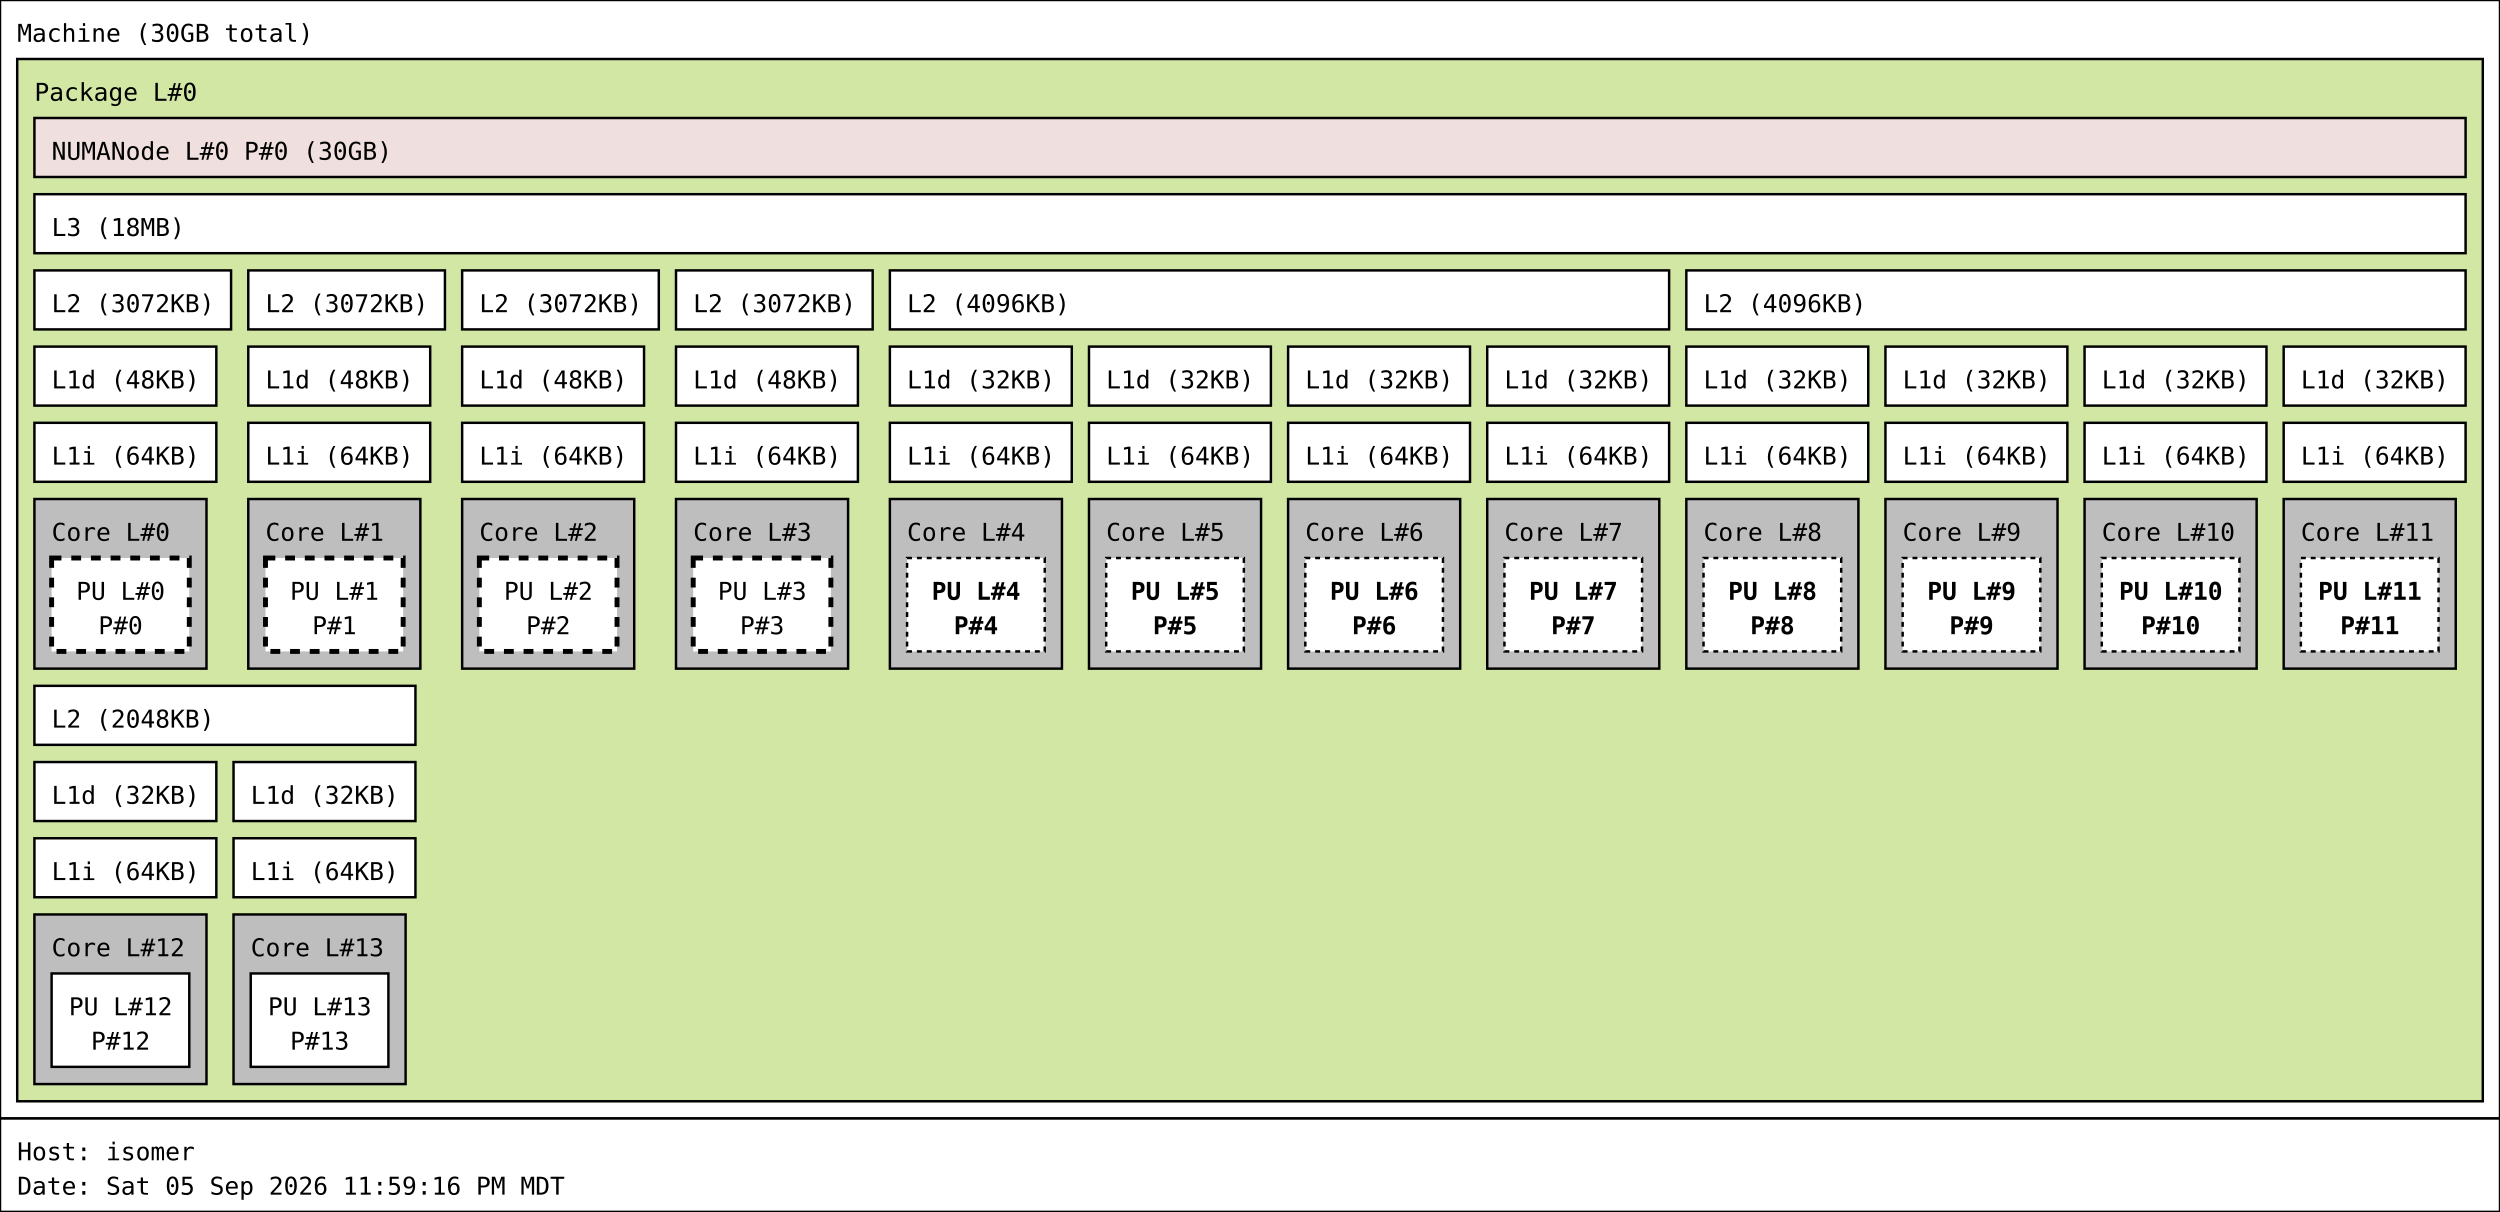
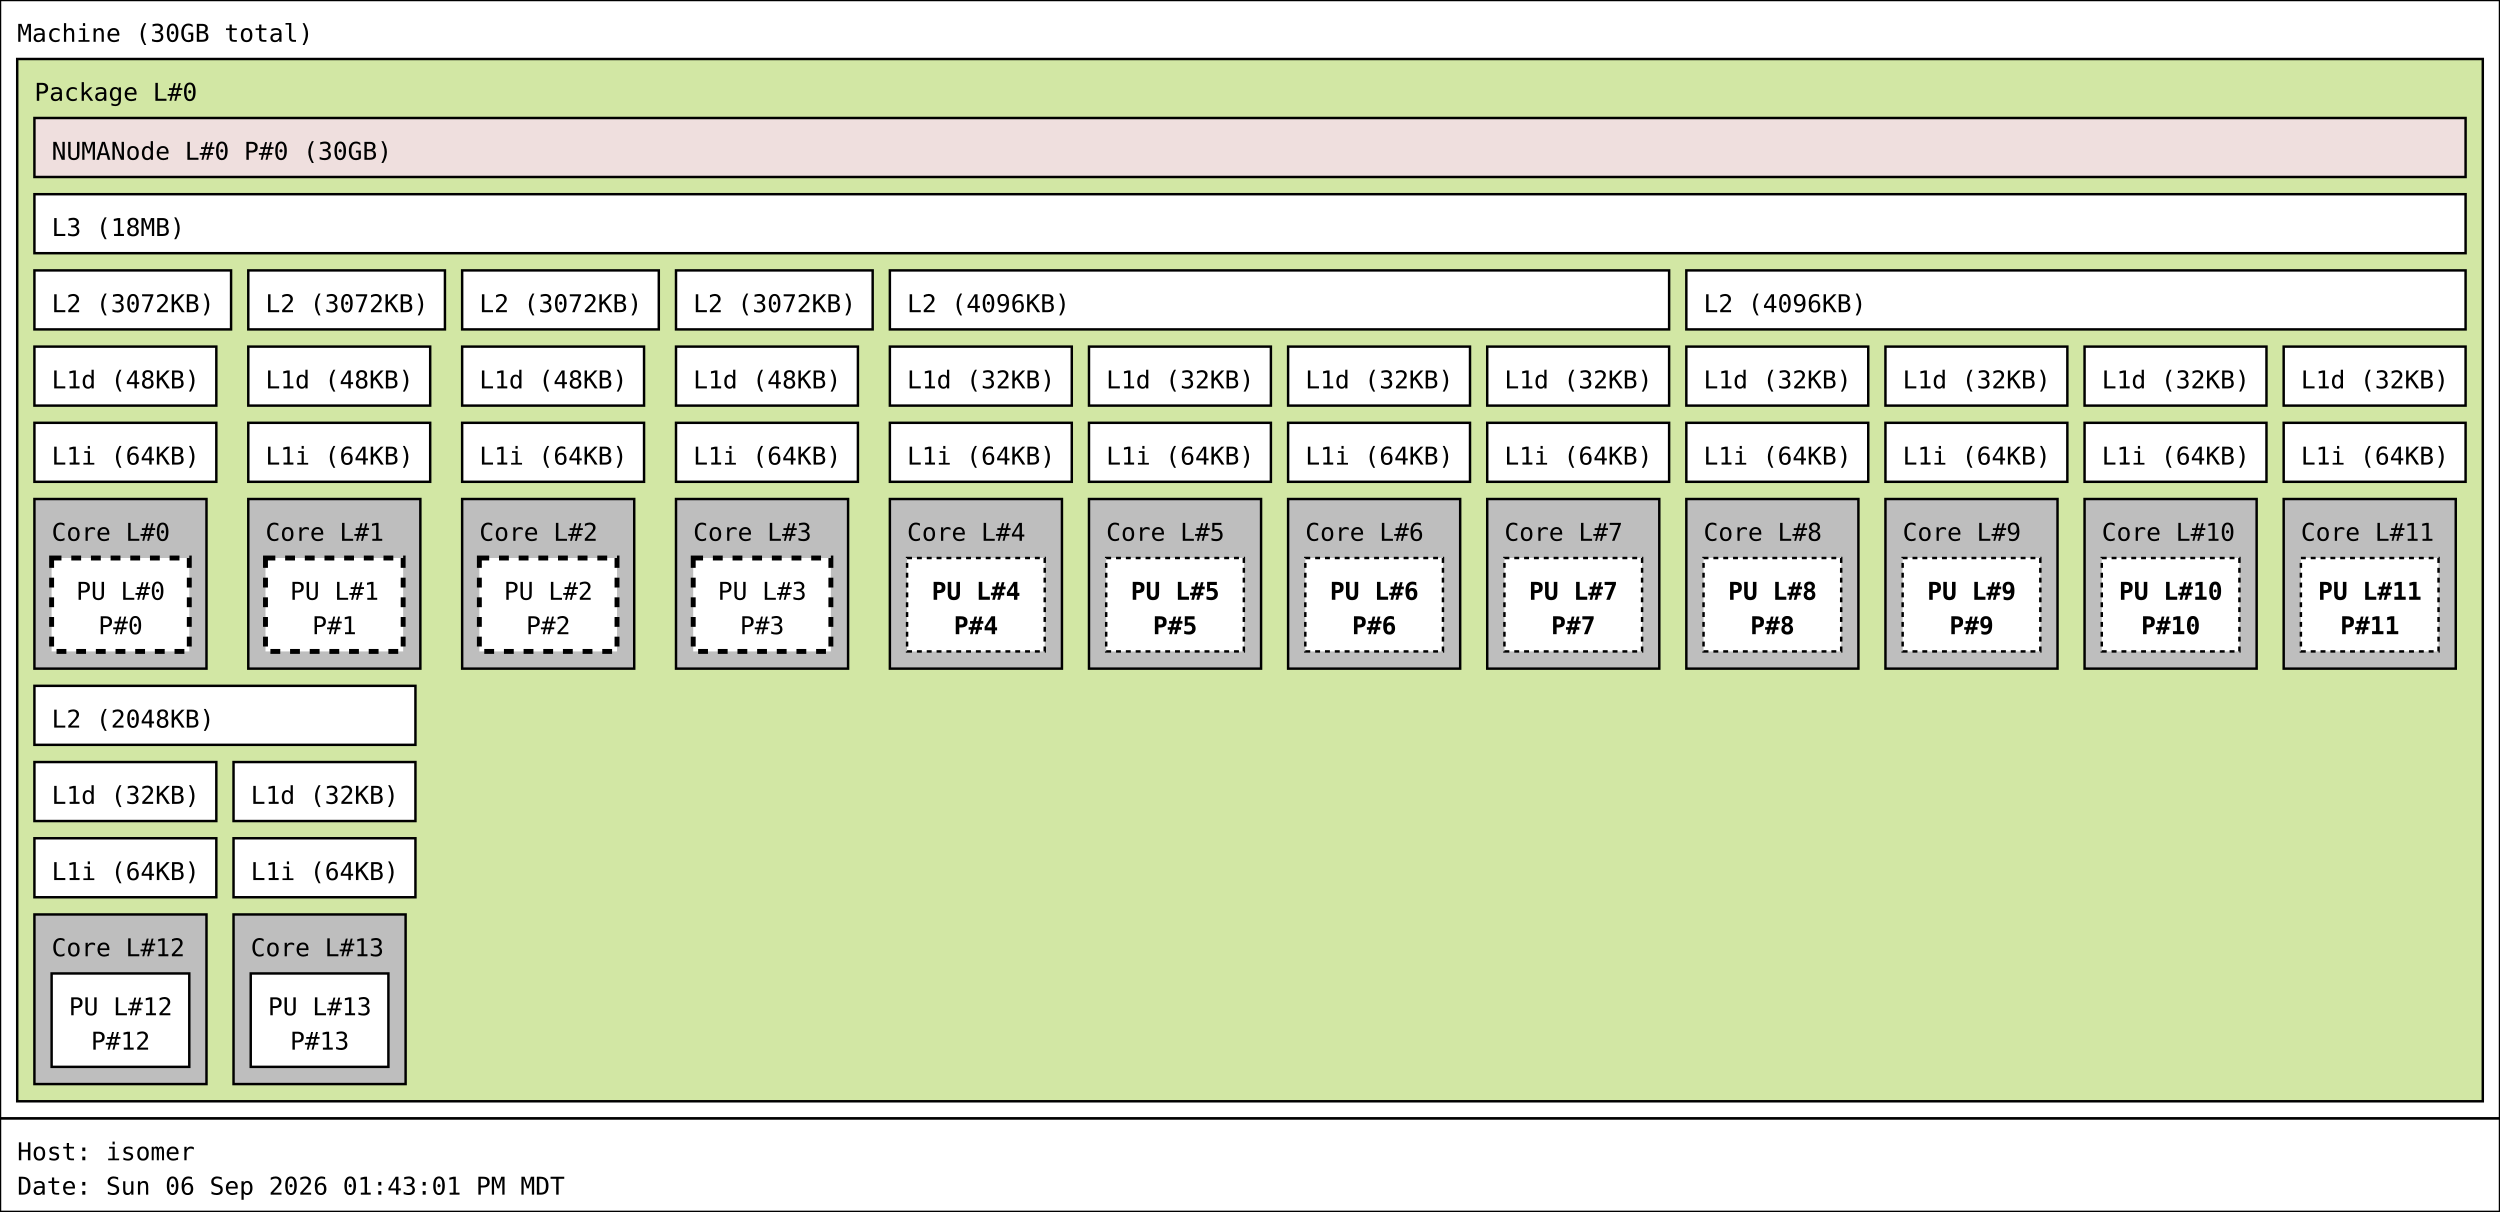
<svg xmlns="http://www.w3.org/2000/svg" width="1017px" height="493px" viewBox="0 0 1017px 493px" version="1.1">
  <rect id="Machine_0_rect" class="Machine" x="0" y="0" width="1017" height="455" fill="rgb(255,255,255)" stroke="rgb(0,0,0)" stroke-width="1" />
  <text id="Machine_0_text" class="Machine" font-family="Monospace" x="7" y="17" fill="rgb(0,0,0)" font-size="10px">Machine (30GB total)</text>
  <rect id="Package_0_rect" class="Package" x="7" y="24" width="1003" height="424" fill="rgb(210,231,164)" stroke="rgb(0,0,0)" stroke-width="1" />
  <text id="Package_0_text" class="Package" font-family="Monospace" x="14" y="41" fill="rgb(0,0,0)" font-size="10px">Package L#0</text>
  <rect id="L3_0_rect" class="L3" x="14" y="79" width="989" height="24" fill="rgb(255,255,255)" stroke="rgb(0,0,0)" stroke-width="1" />
  <text id="L3_0_text" class="L3" font-family="Monospace" x="21" y="96" fill="rgb(0,0,0)" font-size="10px">L3 (18MB)</text>
  <rect id="L2_0_rect" class="L2" x="14" y="110" width="80" height="24" fill="rgb(255,255,255)" stroke="rgb(0,0,0)" stroke-width="1" />
  <text id="L2_0_text" class="L2" font-family="Monospace" x="21" y="127" fill="rgb(0,0,0)" font-size="10px">L2 (3072KB)</text>
  <rect id="L1d_0_rect" class="L1d" x="14" y="141" width="74" height="24" fill="rgb(255,255,255)" stroke="rgb(0,0,0)" stroke-width="1" />
  <text id="L1d_0_text" class="L1d" font-family="Monospace" x="21" y="158" fill="rgb(0,0,0)" font-size="10px">L1d (48KB)</text>
  <rect id="L1i_0_rect" class="L1i" x="14" y="172" width="74" height="24" fill="rgb(255,255,255)" stroke="rgb(0,0,0)" stroke-width="1" />
  <text id="L1i_0_text" class="L1i" font-family="Monospace" x="21" y="189" fill="rgb(0,0,0)" font-size="10px">L1i (64KB)</text>
  <rect id="Core_0_rect" class="Core" x="14" y="203" width="70" height="69" fill="rgb(190,190,190)" stroke="rgb(0,0,0)" stroke-width="1" />
  <text id="Core_0_text" class="Core" font-family="Monospace" x="21" y="220" fill="rgb(0,0,0)" font-size="10px">Core L#0</text>
  <rect id="PU_0_rect" class="PU" x="21" y="227" width="56" height="38" fill="rgb(255,255,255)" stroke="rgb(0,0,0)" stroke-width="2" stroke-dasharray="4" />
  <text id="PU_0_text" class="PU" font-family="Monospace" x="31" y="244" fill="rgb(0,0,0)" font-size="10px">PU L#0</text>
  <text id="PU_0_text_1" class="PU" font-family="Monospace" x="40" y="258" fill="rgb(0,0,0)" font-size="10px">P#0</text>
  <rect id="L2_1_rect" class="L2" x="101" y="110" width="80" height="24" fill="rgb(255,255,255)" stroke="rgb(0,0,0)" stroke-width="1" />
  <text id="L2_1_text" class="L2" font-family="Monospace" x="108" y="127" fill="rgb(0,0,0)" font-size="10px">L2 (3072KB)</text>
  <rect id="L1d_1_rect" class="L1d" x="101" y="141" width="74" height="24" fill="rgb(255,255,255)" stroke="rgb(0,0,0)" stroke-width="1" />
  <text id="L1d_1_text" class="L1d" font-family="Monospace" x="108" y="158" fill="rgb(0,0,0)" font-size="10px">L1d (48KB)</text>
  <rect id="L1i_1_rect" class="L1i" x="101" y="172" width="74" height="24" fill="rgb(255,255,255)" stroke="rgb(0,0,0)" stroke-width="1" />
  <text id="L1i_1_text" class="L1i" font-family="Monospace" x="108" y="189" fill="rgb(0,0,0)" font-size="10px">L1i (64KB)</text>
  <rect id="Core_1_rect" class="Core" x="101" y="203" width="70" height="69" fill="rgb(190,190,190)" stroke="rgb(0,0,0)" stroke-width="1" />
  <text id="Core_1_text" class="Core" font-family="Monospace" x="108" y="220" fill="rgb(0,0,0)" font-size="10px">Core L#1</text>
  <rect id="PU_1_rect" class="PU" x="108" y="227" width="56" height="38" fill="rgb(255,255,255)" stroke="rgb(0,0,0)" stroke-width="2" stroke-dasharray="4" />
  <text id="PU_1_text" class="PU" font-family="Monospace" x="118" y="244" fill="rgb(0,0,0)" font-size="10px">PU L#1</text>
  <text id="PU_1_text_1" class="PU" font-family="Monospace" x="127" y="258" fill="rgb(0,0,0)" font-size="10px">P#1</text>
  <rect id="L2_2_rect" class="L2" x="188" y="110" width="80" height="24" fill="rgb(255,255,255)" stroke="rgb(0,0,0)" stroke-width="1" />
  <text id="L2_2_text" class="L2" font-family="Monospace" x="195" y="127" fill="rgb(0,0,0)" font-size="10px">L2 (3072KB)</text>
  <rect id="L1d_2_rect" class="L1d" x="188" y="141" width="74" height="24" fill="rgb(255,255,255)" stroke="rgb(0,0,0)" stroke-width="1" />
  <text id="L1d_2_text" class="L1d" font-family="Monospace" x="195" y="158" fill="rgb(0,0,0)" font-size="10px">L1d (48KB)</text>
  <rect id="L1i_2_rect" class="L1i" x="188" y="172" width="74" height="24" fill="rgb(255,255,255)" stroke="rgb(0,0,0)" stroke-width="1" />
  <text id="L1i_2_text" class="L1i" font-family="Monospace" x="195" y="189" fill="rgb(0,0,0)" font-size="10px">L1i (64KB)</text>
  <rect id="Core_2_rect" class="Core" x="188" y="203" width="70" height="69" fill="rgb(190,190,190)" stroke="rgb(0,0,0)" stroke-width="1" />
  <text id="Core_2_text" class="Core" font-family="Monospace" x="195" y="220" fill="rgb(0,0,0)" font-size="10px">Core L#2</text>
  <rect id="PU_2_rect" class="PU" x="195" y="227" width="56" height="38" fill="rgb(255,255,255)" stroke="rgb(0,0,0)" stroke-width="2" stroke-dasharray="4" />
  <text id="PU_2_text" class="PU" font-family="Monospace" x="205" y="244" fill="rgb(0,0,0)" font-size="10px">PU L#2</text>
  <text id="PU_2_text_1" class="PU" font-family="Monospace" x="214" y="258" fill="rgb(0,0,0)" font-size="10px">P#2</text>
  <rect id="L2_3_rect" class="L2" x="275" y="110" width="80" height="24" fill="rgb(255,255,255)" stroke="rgb(0,0,0)" stroke-width="1" />
  <text id="L2_3_text" class="L2" font-family="Monospace" x="282" y="127" fill="rgb(0,0,0)" font-size="10px">L2 (3072KB)</text>
  <rect id="L1d_3_rect" class="L1d" x="275" y="141" width="74" height="24" fill="rgb(255,255,255)" stroke="rgb(0,0,0)" stroke-width="1" />
  <text id="L1d_3_text" class="L1d" font-family="Monospace" x="282" y="158" fill="rgb(0,0,0)" font-size="10px">L1d (48KB)</text>
  <rect id="L1i_3_rect" class="L1i" x="275" y="172" width="74" height="24" fill="rgb(255,255,255)" stroke="rgb(0,0,0)" stroke-width="1" />
  <text id="L1i_3_text" class="L1i" font-family="Monospace" x="282" y="189" fill="rgb(0,0,0)" font-size="10px">L1i (64KB)</text>
  <rect id="Core_3_rect" class="Core" x="275" y="203" width="70" height="69" fill="rgb(190,190,190)" stroke="rgb(0,0,0)" stroke-width="1" />
  <text id="Core_3_text" class="Core" font-family="Monospace" x="282" y="220" fill="rgb(0,0,0)" font-size="10px">Core L#3</text>
  <rect id="PU_3_rect" class="PU" x="282" y="227" width="56" height="38" fill="rgb(255,255,255)" stroke="rgb(0,0,0)" stroke-width="2" stroke-dasharray="4" />
  <text id="PU_3_text" class="PU" font-family="Monospace" x="292" y="244" fill="rgb(0,0,0)" font-size="10px">PU L#3</text>
  <text id="PU_3_text_1" class="PU" font-family="Monospace" x="301" y="258" fill="rgb(0,0,0)" font-size="10px">P#3</text>
  <rect id="L2_4_rect" class="L2" x="362" y="110" width="317" height="24" fill="rgb(255,255,255)" stroke="rgb(0,0,0)" stroke-width="1" />
  <text id="L2_4_text" class="L2" font-family="Monospace" x="369" y="127" fill="rgb(0,0,0)" font-size="10px">L2 (4096KB)</text>
  <rect id="L1d_4_rect" class="L1d" x="362" y="141" width="74" height="24" fill="rgb(255,255,255)" stroke="rgb(0,0,0)" stroke-width="1" />
  <text id="L1d_4_text" class="L1d" font-family="Monospace" x="369" y="158" fill="rgb(0,0,0)" font-size="10px">L1d (32KB)</text>
  <rect id="L1i_4_rect" class="L1i" x="362" y="172" width="74" height="24" fill="rgb(255,255,255)" stroke="rgb(0,0,0)" stroke-width="1" />
  <text id="L1i_4_text" class="L1i" font-family="Monospace" x="369" y="189" fill="rgb(0,0,0)" font-size="10px">L1i (64KB)</text>
  <rect id="Core_4_rect" class="Core" x="362" y="203" width="70" height="69" fill="rgb(190,190,190)" stroke="rgb(0,0,0)" stroke-width="1" />
  <text id="Core_4_text" class="Core" font-family="Monospace" x="369" y="220" fill="rgb(0,0,0)" font-size="10px">Core L#4</text>
  <rect id="PU_4_rect" class="PU" x="369" y="227" width="56" height="38" fill="rgb(255,255,255)" stroke="rgb(0,0,0)" stroke-width="1" stroke-dasharray="2" />
  <text id="PU_4_text" class="PU" font-family="Monospace" font-weight="bold" x="379" y="244" fill="rgb(0,0,0)" font-size="10px">PU L#4</text>
  <text id="PU_4_text_1" class="PU" font-family="Monospace" font-weight="bold" x="388" y="258" fill="rgb(0,0,0)" font-size="10px">P#4</text>
  <rect id="L1d_5_rect" class="L1d" x="443" y="141" width="74" height="24" fill="rgb(255,255,255)" stroke="rgb(0,0,0)" stroke-width="1" />
  <text id="L1d_5_text" class="L1d" font-family="Monospace" x="450" y="158" fill="rgb(0,0,0)" font-size="10px">L1d (32KB)</text>
  <rect id="L1i_5_rect" class="L1i" x="443" y="172" width="74" height="24" fill="rgb(255,255,255)" stroke="rgb(0,0,0)" stroke-width="1" />
  <text id="L1i_5_text" class="L1i" font-family="Monospace" x="450" y="189" fill="rgb(0,0,0)" font-size="10px">L1i (64KB)</text>
  <rect id="Core_5_rect" class="Core" x="443" y="203" width="70" height="69" fill="rgb(190,190,190)" stroke="rgb(0,0,0)" stroke-width="1" />
  <text id="Core_5_text" class="Core" font-family="Monospace" x="450" y="220" fill="rgb(0,0,0)" font-size="10px">Core L#5</text>
  <rect id="PU_5_rect" class="PU" x="450" y="227" width="56" height="38" fill="rgb(255,255,255)" stroke="rgb(0,0,0)" stroke-width="1" stroke-dasharray="2" />
  <text id="PU_5_text" class="PU" font-family="Monospace" font-weight="bold" x="460" y="244" fill="rgb(0,0,0)" font-size="10px">PU L#5</text>
  <text id="PU_5_text_1" class="PU" font-family="Monospace" font-weight="bold" x="469" y="258" fill="rgb(0,0,0)" font-size="10px">P#5</text>
  <rect id="L1d_6_rect" class="L1d" x="524" y="141" width="74" height="24" fill="rgb(255,255,255)" stroke="rgb(0,0,0)" stroke-width="1" />
  <text id="L1d_6_text" class="L1d" font-family="Monospace" x="531" y="158" fill="rgb(0,0,0)" font-size="10px">L1d (32KB)</text>
  <rect id="L1i_6_rect" class="L1i" x="524" y="172" width="74" height="24" fill="rgb(255,255,255)" stroke="rgb(0,0,0)" stroke-width="1" />
  <text id="L1i_6_text" class="L1i" font-family="Monospace" x="531" y="189" fill="rgb(0,0,0)" font-size="10px">L1i (64KB)</text>
  <rect id="Core_6_rect" class="Core" x="524" y="203" width="70" height="69" fill="rgb(190,190,190)" stroke="rgb(0,0,0)" stroke-width="1" />
  <text id="Core_6_text" class="Core" font-family="Monospace" x="531" y="220" fill="rgb(0,0,0)" font-size="10px">Core L#6</text>
  <rect id="PU_6_rect" class="PU" x="531" y="227" width="56" height="38" fill="rgb(255,255,255)" stroke="rgb(0,0,0)" stroke-width="1" stroke-dasharray="2" />
  <text id="PU_6_text" class="PU" font-family="Monospace" font-weight="bold" x="541" y="244" fill="rgb(0,0,0)" font-size="10px">PU L#6</text>
  <text id="PU_6_text_1" class="PU" font-family="Monospace" font-weight="bold" x="550" y="258" fill="rgb(0,0,0)" font-size="10px">P#6</text>
  <rect id="L1d_7_rect" class="L1d" x="605" y="141" width="74" height="24" fill="rgb(255,255,255)" stroke="rgb(0,0,0)" stroke-width="1" />
  <text id="L1d_7_text" class="L1d" font-family="Monospace" x="612" y="158" fill="rgb(0,0,0)" font-size="10px">L1d (32KB)</text>
  <rect id="L1i_7_rect" class="L1i" x="605" y="172" width="74" height="24" fill="rgb(255,255,255)" stroke="rgb(0,0,0)" stroke-width="1" />
  <text id="L1i_7_text" class="L1i" font-family="Monospace" x="612" y="189" fill="rgb(0,0,0)" font-size="10px">L1i (64KB)</text>
  <rect id="Core_7_rect" class="Core" x="605" y="203" width="70" height="69" fill="rgb(190,190,190)" stroke="rgb(0,0,0)" stroke-width="1" />
  <text id="Core_7_text" class="Core" font-family="Monospace" x="612" y="220" fill="rgb(0,0,0)" font-size="10px">Core L#7</text>
  <rect id="PU_7_rect" class="PU" x="612" y="227" width="56" height="38" fill="rgb(255,255,255)" stroke="rgb(0,0,0)" stroke-width="1" stroke-dasharray="2" />
  <text id="PU_7_text" class="PU" font-family="Monospace" font-weight="bold" x="622" y="244" fill="rgb(0,0,0)" font-size="10px">PU L#7</text>
  <text id="PU_7_text_1" class="PU" font-family="Monospace" font-weight="bold" x="631" y="258" fill="rgb(0,0,0)" font-size="10px">P#7</text>
  <rect id="L2_5_rect" class="L2" x="686" y="110" width="317" height="24" fill="rgb(255,255,255)" stroke="rgb(0,0,0)" stroke-width="1" />
  <text id="L2_5_text" class="L2" font-family="Monospace" x="693" y="127" fill="rgb(0,0,0)" font-size="10px">L2 (4096KB)</text>
  <rect id="L1d_8_rect" class="L1d" x="686" y="141" width="74" height="24" fill="rgb(255,255,255)" stroke="rgb(0,0,0)" stroke-width="1" />
  <text id="L1d_8_text" class="L1d" font-family="Monospace" x="693" y="158" fill="rgb(0,0,0)" font-size="10px">L1d (32KB)</text>
  <rect id="L1i_8_rect" class="L1i" x="686" y="172" width="74" height="24" fill="rgb(255,255,255)" stroke="rgb(0,0,0)" stroke-width="1" />
  <text id="L1i_8_text" class="L1i" font-family="Monospace" x="693" y="189" fill="rgb(0,0,0)" font-size="10px">L1i (64KB)</text>
  <rect id="Core_8_rect" class="Core" x="686" y="203" width="70" height="69" fill="rgb(190,190,190)" stroke="rgb(0,0,0)" stroke-width="1" />
  <text id="Core_8_text" class="Core" font-family="Monospace" x="693" y="220" fill="rgb(0,0,0)" font-size="10px">Core L#8</text>
  <rect id="PU_8_rect" class="PU" x="693" y="227" width="56" height="38" fill="rgb(255,255,255)" stroke="rgb(0,0,0)" stroke-width="1" stroke-dasharray="2" />
  <text id="PU_8_text" class="PU" font-family="Monospace" font-weight="bold" x="703" y="244" fill="rgb(0,0,0)" font-size="10px">PU L#8</text>
  <text id="PU_8_text_1" class="PU" font-family="Monospace" font-weight="bold" x="712" y="258" fill="rgb(0,0,0)" font-size="10px">P#8</text>
  <rect id="L1d_9_rect" class="L1d" x="767" y="141" width="74" height="24" fill="rgb(255,255,255)" stroke="rgb(0,0,0)" stroke-width="1" />
  <text id="L1d_9_text" class="L1d" font-family="Monospace" x="774" y="158" fill="rgb(0,0,0)" font-size="10px">L1d (32KB)</text>
  <rect id="L1i_9_rect" class="L1i" x="767" y="172" width="74" height="24" fill="rgb(255,255,255)" stroke="rgb(0,0,0)" stroke-width="1" />
  <text id="L1i_9_text" class="L1i" font-family="Monospace" x="774" y="189" fill="rgb(0,0,0)" font-size="10px">L1i (64KB)</text>
  <rect id="Core_9_rect" class="Core" x="767" y="203" width="70" height="69" fill="rgb(190,190,190)" stroke="rgb(0,0,0)" stroke-width="1" />
  <text id="Core_9_text" class="Core" font-family="Monospace" x="774" y="220" fill="rgb(0,0,0)" font-size="10px">Core L#9</text>
  <rect id="PU_9_rect" class="PU" x="774" y="227" width="56" height="38" fill="rgb(255,255,255)" stroke="rgb(0,0,0)" stroke-width="1" stroke-dasharray="2" />
  <text id="PU_9_text" class="PU" font-family="Monospace" font-weight="bold" x="784" y="244" fill="rgb(0,0,0)" font-size="10px">PU L#9</text>
  <text id="PU_9_text_1" class="PU" font-family="Monospace" font-weight="bold" x="793" y="258" fill="rgb(0,0,0)" font-size="10px">P#9</text>
  <rect id="L1d_10_rect" class="L1d" x="848" y="141" width="74" height="24" fill="rgb(255,255,255)" stroke="rgb(0,0,0)" stroke-width="1" />
  <text id="L1d_10_text" class="L1d" font-family="Monospace" x="855" y="158" fill="rgb(0,0,0)" font-size="10px">L1d (32KB)</text>
  <rect id="L1i_10_rect" class="L1i" x="848" y="172" width="74" height="24" fill="rgb(255,255,255)" stroke="rgb(0,0,0)" stroke-width="1" />
  <text id="L1i_10_text" class="L1i" font-family="Monospace" x="855" y="189" fill="rgb(0,0,0)" font-size="10px">L1i (64KB)</text>
  <rect id="Core_10_rect" class="Core" x="848" y="203" width="70" height="69" fill="rgb(190,190,190)" stroke="rgb(0,0,0)" stroke-width="1" />
  <text id="Core_10_text" class="Core" font-family="Monospace" x="855" y="220" fill="rgb(0,0,0)" font-size="10px">Core L#10</text>
  <rect id="PU_10_rect" class="PU" x="855" y="227" width="56" height="38" fill="rgb(255,255,255)" stroke="rgb(0,0,0)" stroke-width="1" stroke-dasharray="2" />
  <text id="PU_10_text" class="PU" font-family="Monospace" font-weight="bold" x="862" y="244" fill="rgb(0,0,0)" font-size="10px">PU L#10</text>
  <text id="PU_10_text_1" class="PU" font-family="Monospace" font-weight="bold" x="871" y="258" fill="rgb(0,0,0)" font-size="10px">P#10</text>
  <rect id="L1d_11_rect" class="L1d" x="929" y="141" width="74" height="24" fill="rgb(255,255,255)" stroke="rgb(0,0,0)" stroke-width="1" />
  <text id="L1d_11_text" class="L1d" font-family="Monospace" x="936" y="158" fill="rgb(0,0,0)" font-size="10px">L1d (32KB)</text>
  <rect id="L1i_11_rect" class="L1i" x="929" y="172" width="74" height="24" fill="rgb(255,255,255)" stroke="rgb(0,0,0)" stroke-width="1" />
  <text id="L1i_11_text" class="L1i" font-family="Monospace" x="936" y="189" fill="rgb(0,0,0)" font-size="10px">L1i (64KB)</text>
  <rect id="Core_11_rect" class="Core" x="929" y="203" width="70" height="69" fill="rgb(190,190,190)" stroke="rgb(0,0,0)" stroke-width="1" />
  <text id="Core_11_text" class="Core" font-family="Monospace" x="936" y="220" fill="rgb(0,0,0)" font-size="10px">Core L#11</text>
  <rect id="PU_11_rect" class="PU" x="936" y="227" width="56" height="38" fill="rgb(255,255,255)" stroke="rgb(0,0,0)" stroke-width="1" stroke-dasharray="2" />
  <text id="PU_11_text" class="PU" font-family="Monospace" font-weight="bold" x="943" y="244" fill="rgb(0,0,0)" font-size="10px">PU L#11</text>
  <text id="PU_11_text_1" class="PU" font-family="Monospace" font-weight="bold" x="952" y="258" fill="rgb(0,0,0)" font-size="10px">P#11</text>
  <rect id="L2_6_rect" class="L2" x="14" y="279" width="155" height="24" fill="rgb(255,255,255)" stroke="rgb(0,0,0)" stroke-width="1" />
  <text id="L2_6_text" class="L2" font-family="Monospace" x="21" y="296" fill="rgb(0,0,0)" font-size="10px">L2 (2048KB)</text>
  <rect id="L1d_12_rect" class="L1d" x="14" y="310" width="74" height="24" fill="rgb(255,255,255)" stroke="rgb(0,0,0)" stroke-width="1" />
  <text id="L1d_12_text" class="L1d" font-family="Monospace" x="21" y="327" fill="rgb(0,0,0)" font-size="10px">L1d (32KB)</text>
  <rect id="L1i_12_rect" class="L1i" x="14" y="341" width="74" height="24" fill="rgb(255,255,255)" stroke="rgb(0,0,0)" stroke-width="1" />
  <text id="L1i_12_text" class="L1i" font-family="Monospace" x="21" y="358" fill="rgb(0,0,0)" font-size="10px">L1i (64KB)</text>
  <rect id="Core_12_rect" class="Core" x="14" y="372" width="70" height="69" fill="rgb(190,190,190)" stroke="rgb(0,0,0)" stroke-width="1" />
  <text id="Core_12_text" class="Core" font-family="Monospace" x="21" y="389" fill="rgb(0,0,0)" font-size="10px">Core L#12</text>
  <rect id="PU_12_rect" class="PU" x="21" y="396" width="56" height="38" fill="rgb(255,255,255)" stroke="rgb(0,0,0)" stroke-width="1" />
  <text id="PU_12_text" class="PU" font-family="Monospace" x="28" y="413" fill="rgb(0,0,0)" font-size="10px">PU L#12</text>
  <text id="PU_12_text_1" class="PU" font-family="Monospace" x="37" y="427" fill="rgb(0,0,0)" font-size="10px">P#12</text>
  <rect id="L1d_13_rect" class="L1d" x="95" y="310" width="74" height="24" fill="rgb(255,255,255)" stroke="rgb(0,0,0)" stroke-width="1" />
  <text id="L1d_13_text" class="L1d" font-family="Monospace" x="102" y="327" fill="rgb(0,0,0)" font-size="10px">L1d (32KB)</text>
  <rect id="L1i_13_rect" class="L1i" x="95" y="341" width="74" height="24" fill="rgb(255,255,255)" stroke="rgb(0,0,0)" stroke-width="1" />
  <text id="L1i_13_text" class="L1i" font-family="Monospace" x="102" y="358" fill="rgb(0,0,0)" font-size="10px">L1i (64KB)</text>
  <rect id="Core_13_rect" class="Core" x="95" y="372" width="70" height="69" fill="rgb(190,190,190)" stroke="rgb(0,0,0)" stroke-width="1" />
  <text id="Core_13_text" class="Core" font-family="Monospace" x="102" y="389" fill="rgb(0,0,0)" font-size="10px">Core L#13</text>
  <rect id="PU_13_rect" class="PU" x="102" y="396" width="56" height="38" fill="rgb(255,255,255)" stroke="rgb(0,0,0)" stroke-width="1" />
  <text id="PU_13_text" class="PU" font-family="Monospace" x="109" y="413" fill="rgb(0,0,0)" font-size="10px">PU L#13</text>
  <text id="PU_13_text_1" class="PU" font-family="Monospace" x="118" y="427" fill="rgb(0,0,0)" font-size="10px">P#13</text>
  <rect id="NUMANode_0_rect" class="NUMANode" x="14" y="48" width="989" height="24" fill="rgb(239,223,222)" stroke="rgb(0,0,0)" stroke-width="1" />
  <text id="NUMANode_0_text" class="NUMANode" font-family="Monospace" x="21" y="65" fill="rgb(0,0,0)" font-size="10px">NUMANode L#0 P#0 (30GB)</text>
  <rect id="anon_rect" x="0" y="455" width="1017" height="38" fill="rgb(255,255,255)" stroke="rgb(0,0,0)" stroke-width="1" />
  <text id="anon_text" font-family="Monospace" x="7" y="472" fill="rgb(0,0,0)" font-size="10px">Host: isomer</text>
-   <text id="anon_text_1" font-family="Monospace" x="7" y="486" fill="rgb(0,0,0)" font-size="10px">Date: Sat 05 Sep 2026 11:59:16 PM MDT</text>
+   <text id="anon_text_1" font-family="Monospace" x="7" y="486" fill="rgb(0,0,0)" font-size="10px">Date: Sun 06 Sep 2026 01:43:01 PM MDT</text>
</svg>
